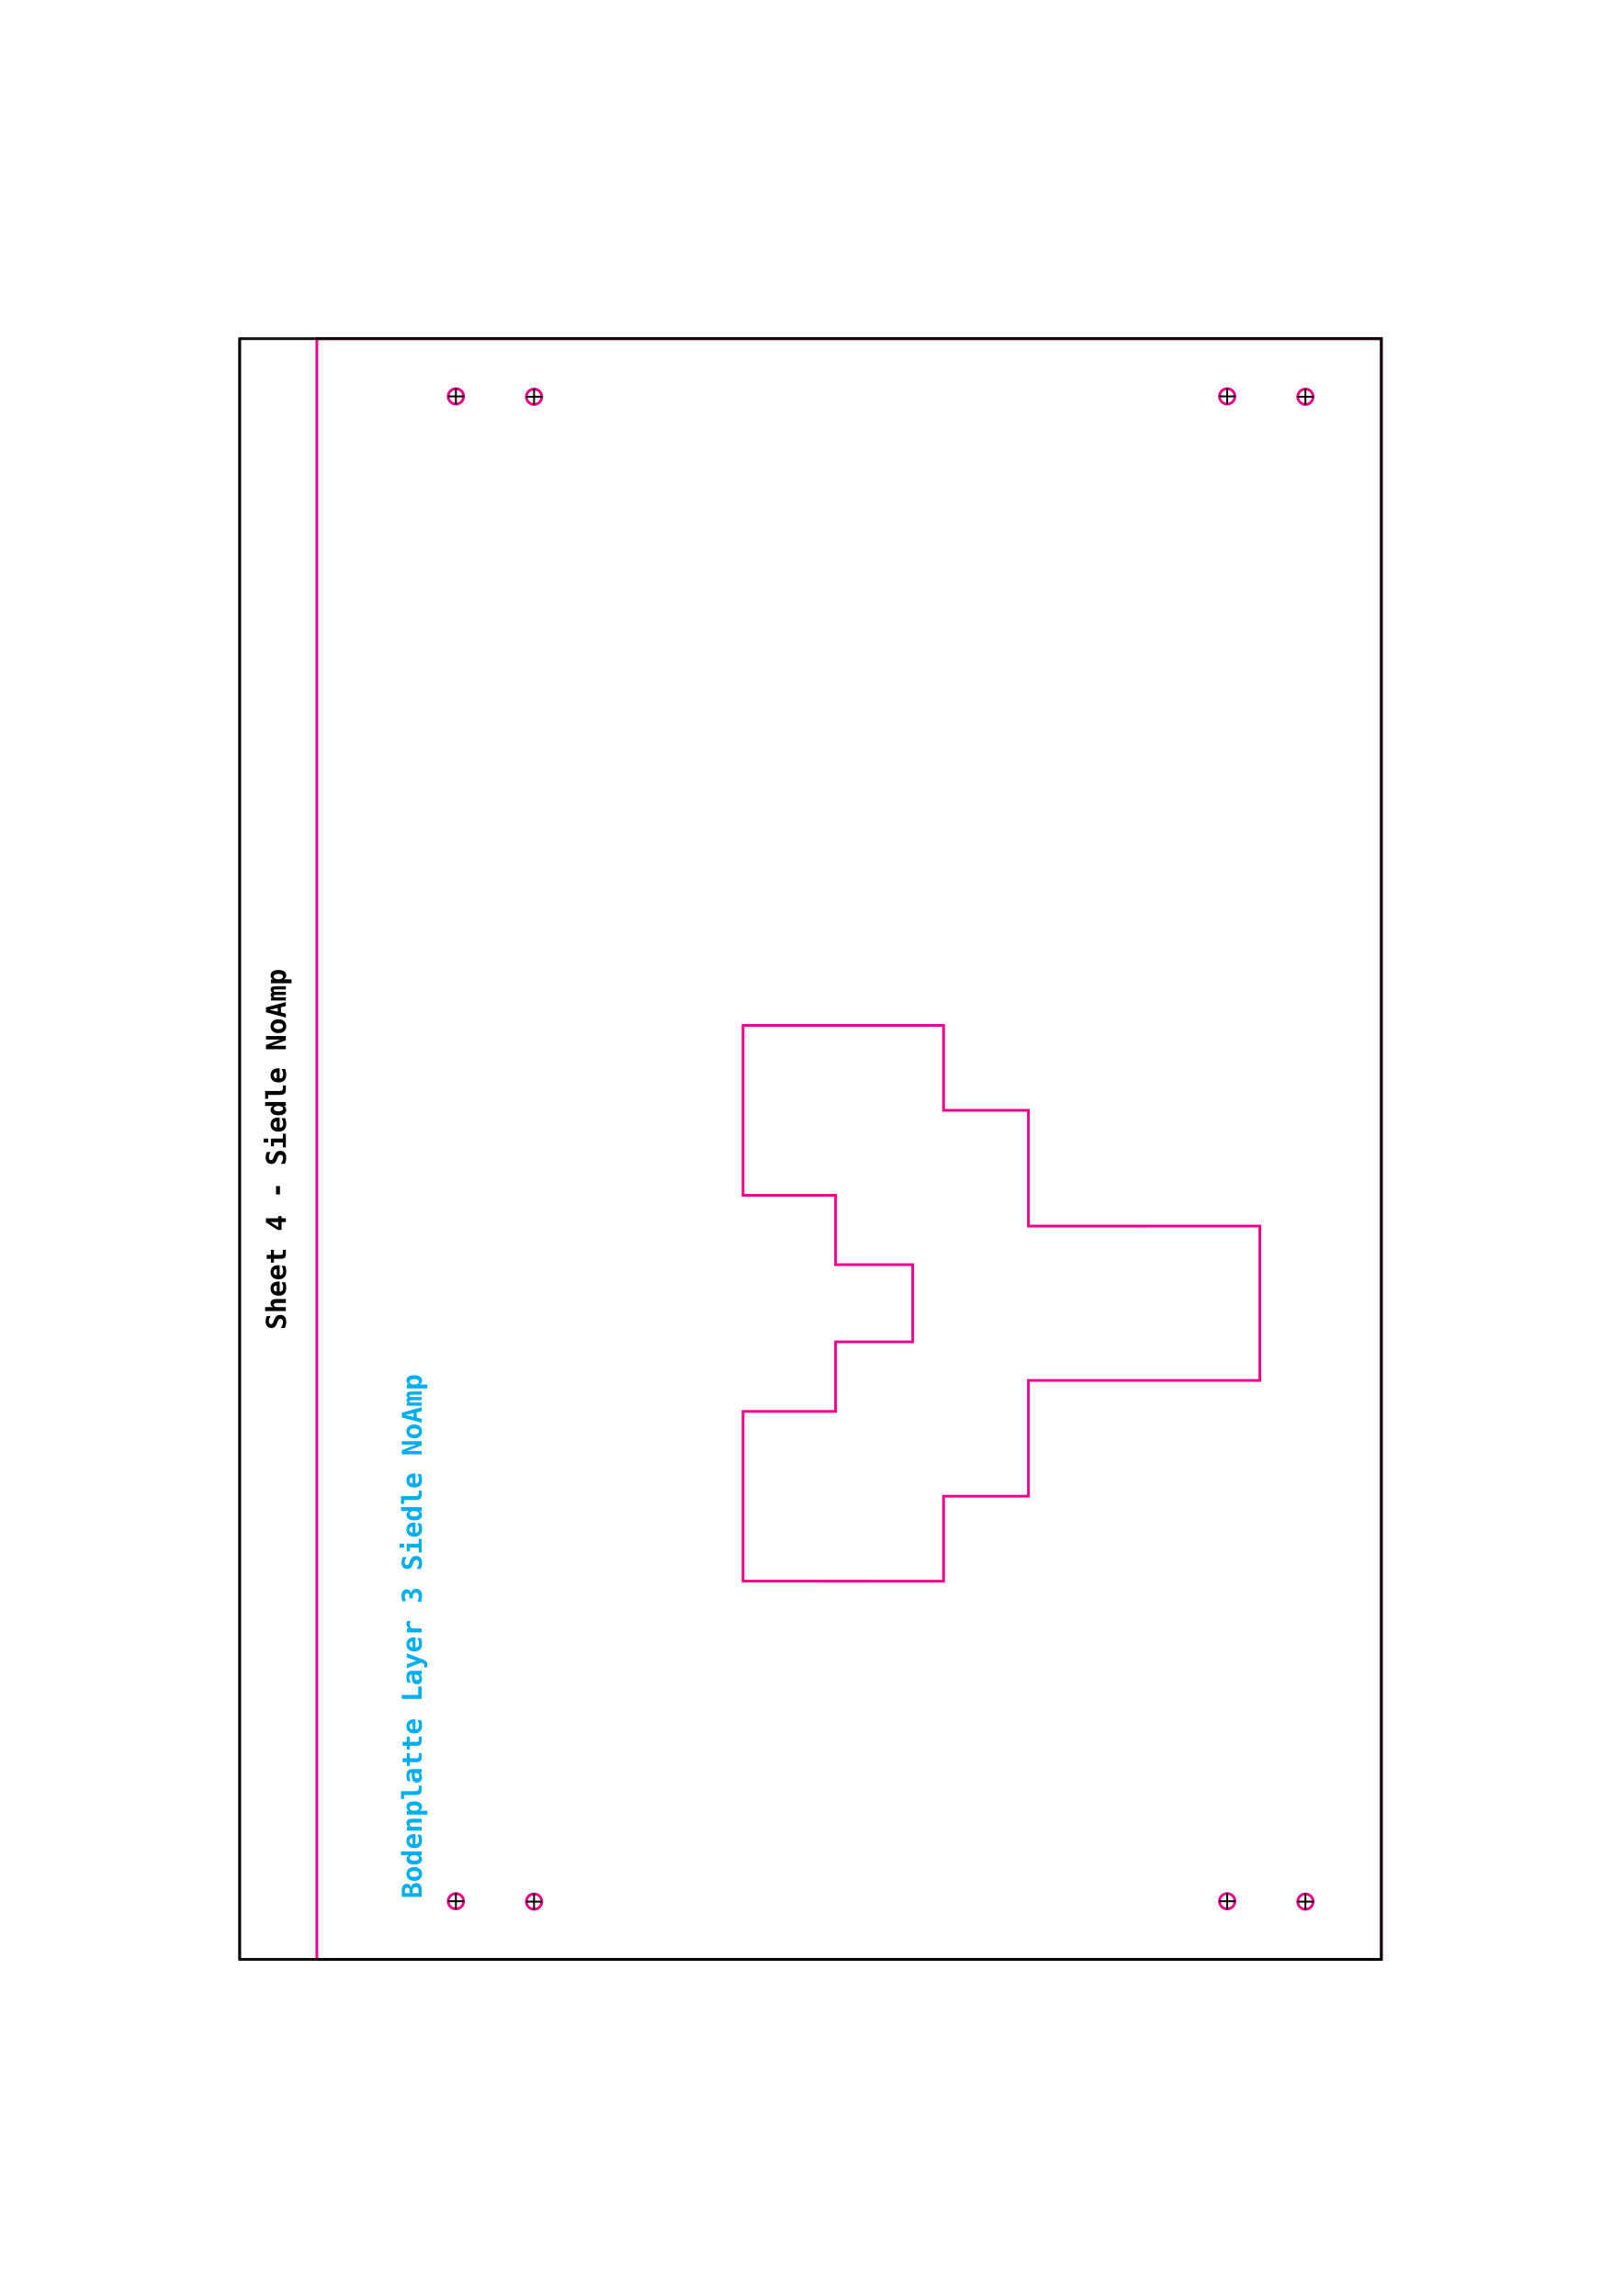
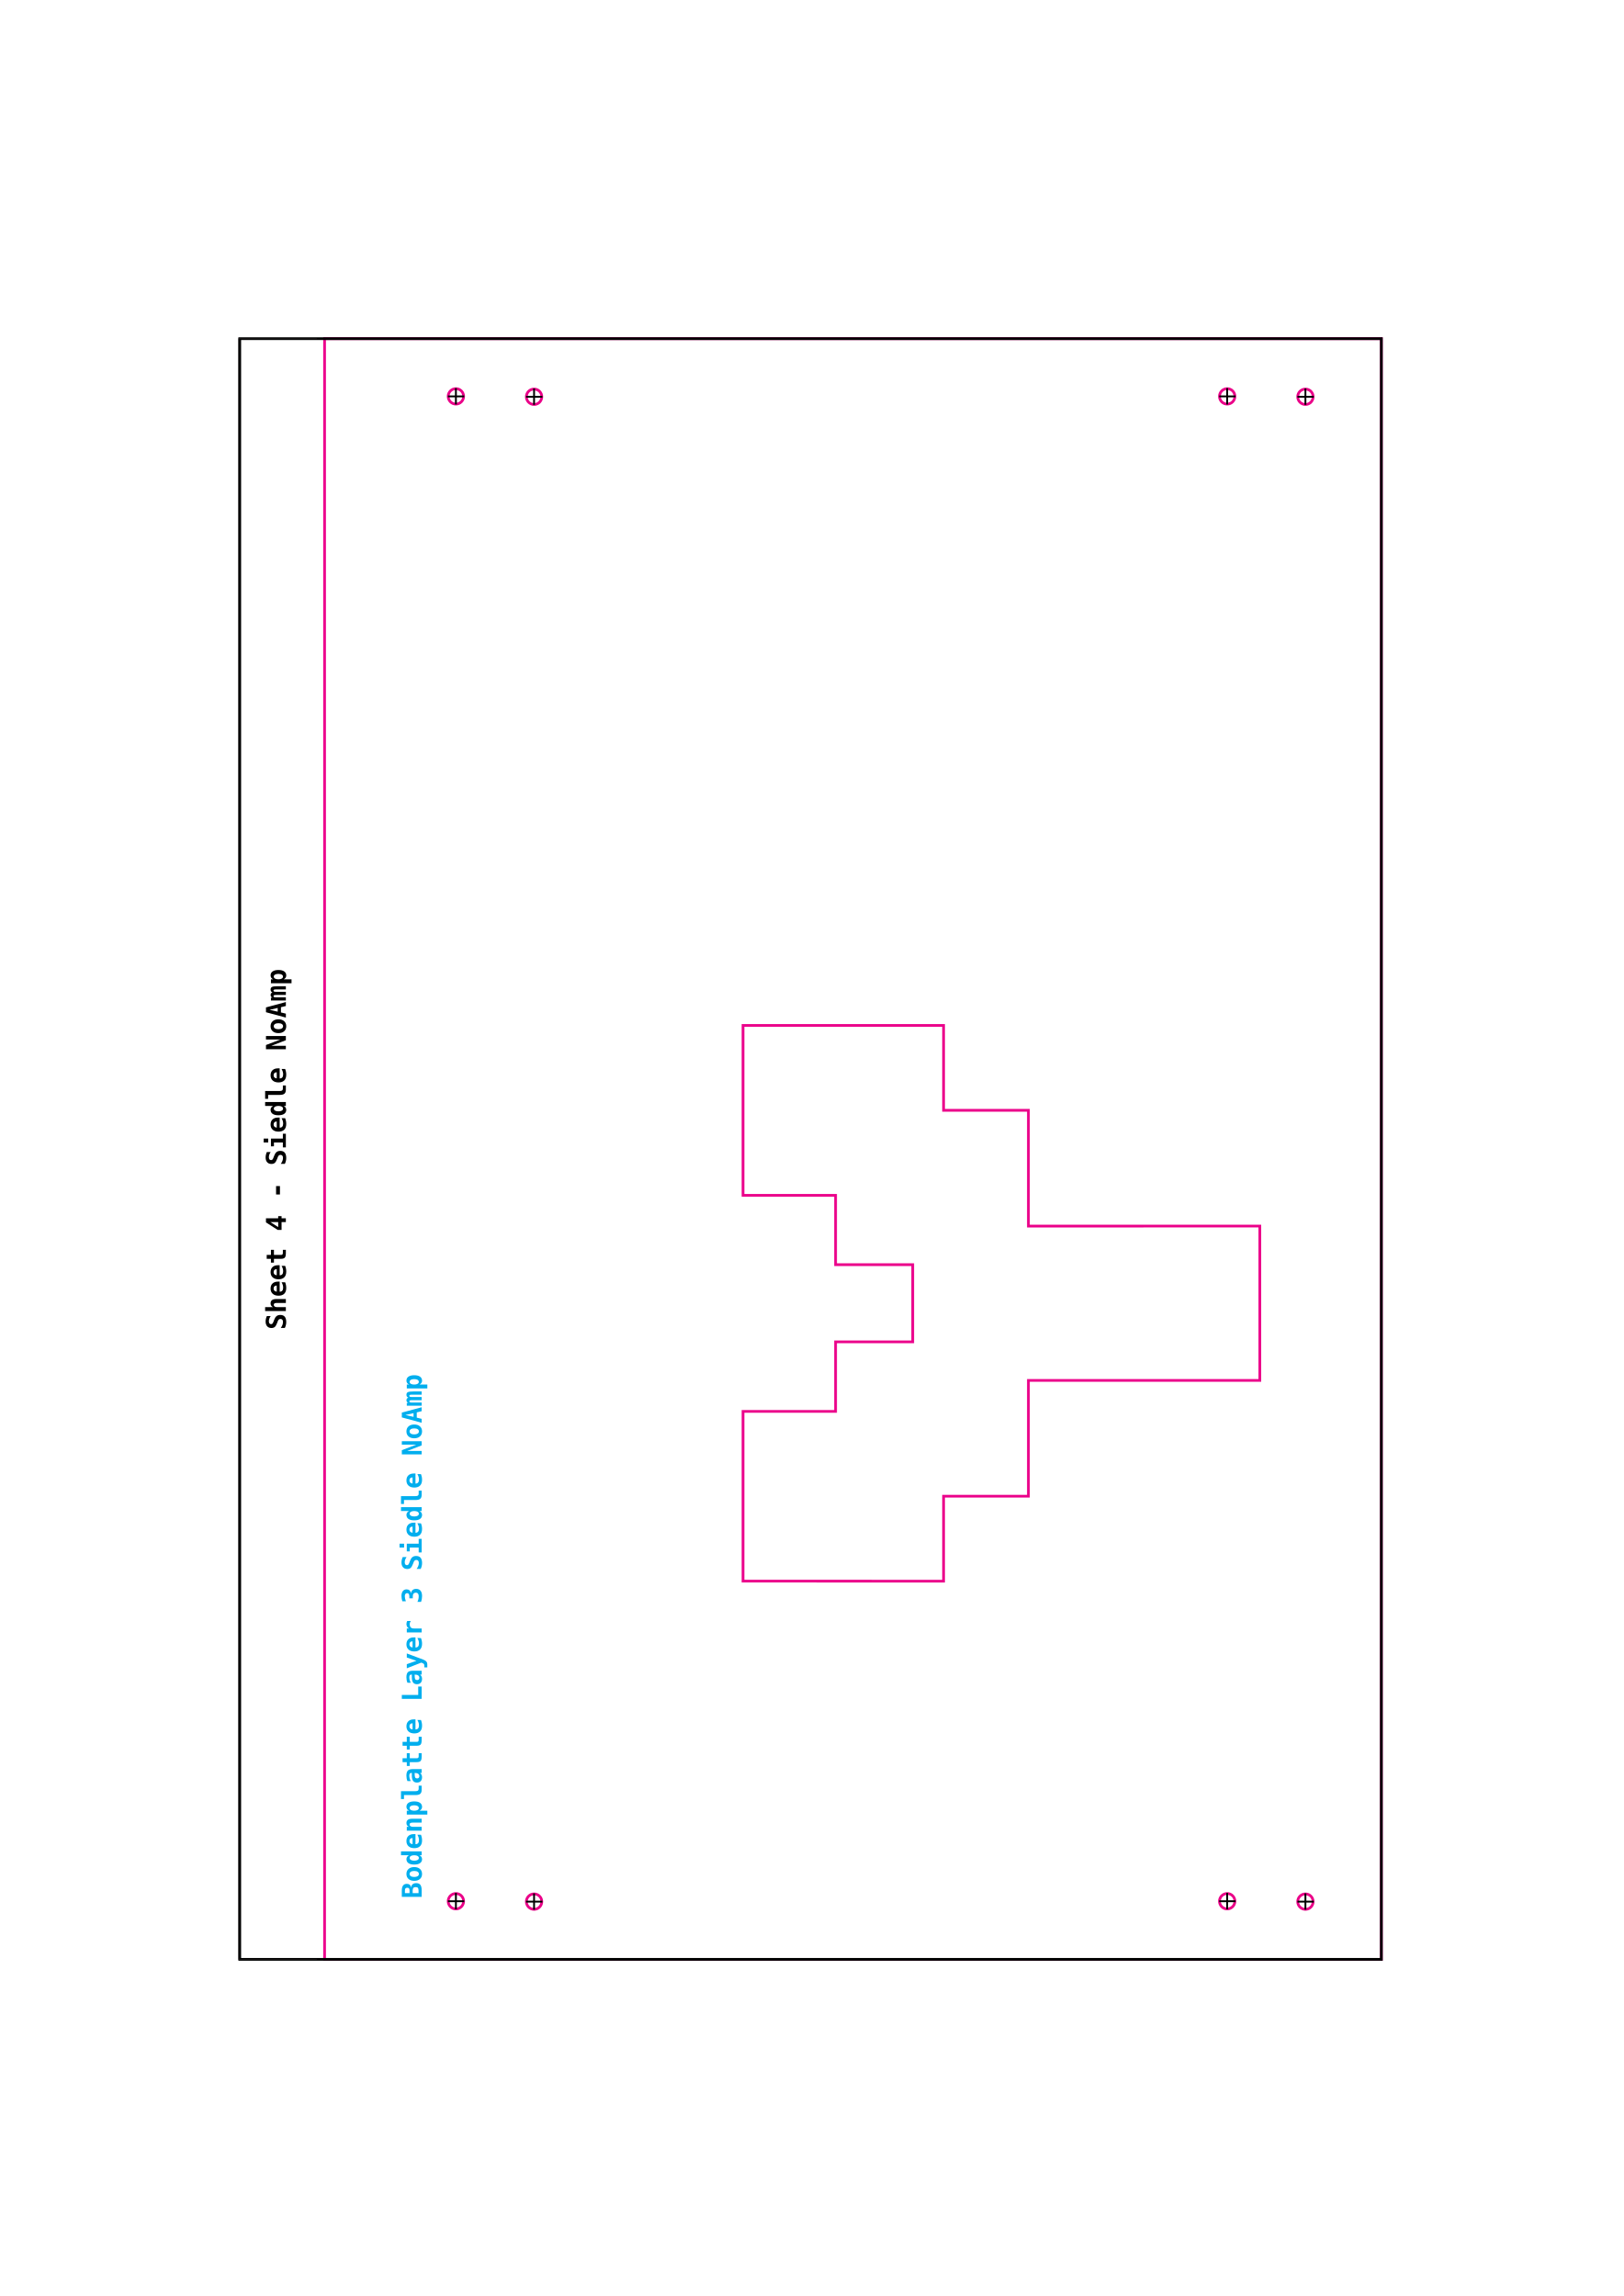
<svg xmlns="http://www.w3.org/2000/svg" id="svg1771" version="1.1" viewBox="0 0 210 297" height="297mm" width="210mm">
  <defs id="defs1765" />
  <path style="fill:none;stroke:#eb008a;stroke-width:0.352;stroke-linecap:butt;stroke-linejoin:miter;stroke-miterlimit:10;stroke-opacity:1" d="m 133.009,158.601 v -14.975 h -10.973 v -10.982 H 96.098 v 21.976 h 11.971 v 8.972 h 9.977 v 9.984 h -9.977 v 8.997 H 96.098 v 21.951 l 25.938,0.012 v -10.995 h 10.973 v -14.975 h 29.93 v -19.966 z m 0,0" id="path292" />
-   <path style="fill:none;stroke:#ec008c;stroke-width:0.352;stroke-linecap:butt;stroke-linejoin:miter;stroke-miterlimit:10;stroke-opacity:1" d="M 40.978,253.454 H 178.655 V 43.806 H 40.978 Z m 0,0" id="path294" />
+   <path style="fill:none;stroke:#ec008c;stroke-width:0.351;stroke-linecap:butt;stroke-linejoin:miter;stroke-miterlimit:10;stroke-opacity:1" d="M 41.978,253.456 H 178.655 V 43.806 H 41.978 Z m 0,0" id="path294" />
  <path style="fill:none;stroke:#000000;stroke-width:0.352;stroke-linecap:butt;stroke-linejoin:miter;stroke-miterlimit:1.5;stroke-opacity:1" d="M 31.007,253.453 H 178.655 V 43.806 H 31.007 Z m 0,0" id="path42" />
  <path style="font-style:normal;font-variant:normal;font-weight:bold;font-stretch:normal;font-size:13.333px;line-height:1.25;font-family:monospace;-inkscape-font-specification:'monospace Bold';letter-spacing:0px;word-spacing:0px;fill:#00aeee;fill-opacity:1;stroke:none;stroke-width:0.264" id="path20692" d="m 53.371,244.883 h 0.76 v -0.337 q 0,-0.242 -0.082,-0.339 -0.082,-0.098 -0.287,-0.098 -0.208,0 -0.299,0.101 -0.091,0.101 -0.091,0.335 z m -1,0 h 0.596 v -0.337 q 0,-0.193 -0.069,-0.273 -0.069,-0.083 -0.227,-0.083 -0.158,0 -0.229,0.084 -0.072,0.083 -0.072,0.272 z m -0.404,0.49 v -0.827 q 0,-0.428 0.163,-0.643 0.162,-0.217 0.485,-0.217 0.247,0 0.387,0.127 0.139,0.127 0.162,0.373 0.029,-0.294 0.198,-0.442 0.168,-0.15 0.471,-0.15 0.371,0 0.538,0.224 0.167,0.224 0.167,0.727 v 0.827 z" />
  <path style="font-style:normal;font-variant:normal;font-weight:bold;font-stretch:normal;font-size:13.333px;line-height:1.25;font-family:monospace;-inkscape-font-specification:'monospace Bold';letter-spacing:0px;word-spacing:0px;fill:#00aeee;fill-opacity:1;stroke:none;stroke-width:0.264" id="path20694" d="m 52.974,242.408 q 0,0.181 0.16,0.284 0.158,0.103 0.442,0.103 0.284,0 0.443,-0.103 0.158,-0.103 0.158,-0.284 0,-0.182 -0.158,-0.285 -0.16,-0.103 -0.443,-0.103 -0.284,0 -0.442,0.103 -0.16,0.103 -0.16,0.285 z m 0.601,0.891 q -0.466,0 -0.737,-0.241 -0.273,-0.242 -0.273,-0.65 0,-0.409 0.273,-0.65 0.272,-0.242 0.737,-0.242 0.466,0 0.739,0.242 0.272,0.241 0.272,0.65 0,0.408 -0.272,0.65 -0.273,0.241 -0.739,0.241 z" />
  <path style="font-style:normal;font-variant:normal;font-weight:bold;font-stretch:normal;font-size:13.333px;line-height:1.25;font-family:monospace;-inkscape-font-specification:'monospace Bold';letter-spacing:0px;word-spacing:0px;fill:#00aeee;fill-opacity:1;stroke:none;stroke-width:0.264" id="path20696" d="m 52.885,239.987 h -1.022 v -0.502 h 2.674 v 0.502 h -0.285 q 0.167,0.081 0.251,0.21 0.084,0.127 0.084,0.301 0,0.33 -0.265,0.512 -0.265,0.182 -0.746,0.182 -0.488,0 -0.749,-0.184 -0.261,-0.186 -0.261,-0.528 0,-0.155 0.081,-0.277 0.079,-0.124 0.239,-0.217 z m 0.694,0.702 q 0.278,0 0.436,-0.093 0.158,-0.093 0.158,-0.256 0,-0.163 -0.158,-0.258 -0.158,-0.095 -0.436,-0.095 -0.278,0 -0.436,0.095 -0.158,0.095 -0.158,0.258 0,0.163 0.158,0.256 0.158,0.093 0.436,0.093 z" />
  <path style="font-style:normal;font-variant:normal;font-weight:bold;font-stretch:normal;font-size:13.333px;line-height:1.25;font-family:monospace;-inkscape-font-specification:'monospace Bold';letter-spacing:0px;word-spacing:0px;fill:#00aeee;fill-opacity:1;stroke:none;stroke-width:0.264" id="path20698" d="m 54.442,237.332 q 0.072,0.175 0.108,0.358 0.036,0.182 0.036,0.385 0,0.483 -0.258,0.739 -0.259,0.255 -0.746,0.255 -0.471,0 -0.744,-0.246 -0.273,-0.246 -0.273,-0.671 0,-0.428 0.254,-0.664 0.253,-0.237 0.713,-0.237 h 0.204 v 1.305 q 0.227,-0.002 0.339,-0.134 0.112,-0.132 0.112,-0.396 0,-0.174 -0.05,-0.342 -0.05,-0.169 -0.158,-0.353 z m -1.083,0.426 q -0.199,0.003 -0.301,0.103 -0.103,0.098 -0.103,0.291 0,0.174 0.107,0.277 0.105,0.103 0.299,0.122 z" />
  <path style="font-style:normal;font-variant:normal;font-weight:bold;font-stretch:normal;font-size:13.333px;line-height:1.25;font-family:monospace;-inkscape-font-specification:'monospace Bold';letter-spacing:0px;word-spacing:0px;fill:#00aeee;fill-opacity:1;stroke:none;stroke-width:0.264" id="path20700" d="m 53.287,235.265 h 1.249 v 0.5 h -1.172 q -0.21,0 -0.299,0.06 -0.091,0.059 -0.091,0.193 0,0.136 0.122,0.215 0.122,0.077 0.339,0.077 h 1.102 v 0.5 h -1.925 v -0.5 h 0.289 q -0.16,-0.053 -0.247,-0.182 -0.088,-0.129 -0.088,-0.311 0,-0.273 0.182,-0.413 0.18,-0.139 0.54,-0.139 z" />
  <path style="font-style:normal;font-variant:normal;font-weight:bold;font-stretch:normal;font-size:13.333px;line-height:1.25;font-family:monospace;-inkscape-font-specification:'monospace Bold';letter-spacing:0px;word-spacing:0px;fill:#00aeee;fill-opacity:1;stroke:none;stroke-width:0.264" id="path20702" d="m 54.265,234.226 h 1.004 v 0.502 h -2.657 v -0.502 h 0.289 q -0.167,-0.079 -0.251,-0.208 -0.084,-0.129 -0.084,-0.303 0,-0.33 0.265,-0.512 0.265,-0.182 0.746,-0.182 0.488,0 0.749,0.186 0.261,0.184 0.261,0.526 0,0.155 -0.079,0.279 -0.081,0.122 -0.242,0.215 z m -0.693,-0.702 q -0.278,0 -0.436,0.093 -0.158,0.093 -0.158,0.256 0,0.163 0.158,0.258 0.158,0.095 0.436,0.095 0.278,0 0.436,-0.095 0.158,-0.095 0.158,-0.258 0,-0.163 -0.158,-0.256 -0.158,-0.093 -0.436,-0.093 z" />
  <path style="font-style:normal;font-variant:normal;font-weight:bold;font-stretch:normal;font-size:13.333px;line-height:1.25;font-family:monospace;-inkscape-font-specification:'monospace Bold';letter-spacing:0px;word-spacing:0px;fill:#00aeee;fill-opacity:1;stroke:none;stroke-width:0.264" id="path20704" d="m 53.734,232.201 h -1.485 v 0.511 h -0.387 v -1.015 h 1.871 q 0.227,0 0.321,-0.07 0.095,-0.07 0.095,-0.239 v -0.402 h 0.387 v 0.543 q 0,0.359 -0.186,0.516 -0.186,0.156 -0.617,0.156 z" />
  <path style="font-style:normal;font-variant:normal;font-weight:bold;font-stretch:normal;font-size:13.333px;line-height:1.25;font-family:monospace;-inkscape-font-specification:'monospace Bold';letter-spacing:0px;word-spacing:0px;fill:#00aeee;fill-opacity:1;stroke:none;stroke-width:0.264" id="path20706" d="m 53.632,229.542 q 0,0.282 0.072,0.394 0.072,0.112 0.247,0.112 0.131,0 0.208,-0.077 0.077,-0.077 0.077,-0.21 0,-0.199 -0.15,-0.31 -0.151,-0.11 -0.421,-0.11 h -0.034 z m -0.194,-0.702 h 1.098 v 0.5 H 54.321 q 0.127,0.091 0.196,0.234 0.069,0.143 0.069,0.315 0,0.328 -0.174,0.512 -0.174,0.182 -0.485,0.182 -0.337,0 -0.497,-0.218 -0.162,-0.218 -0.162,-0.676 v -0.349 h -0.084 q -0.122,0 -0.184,0.089 -0.064,0.088 -0.064,0.26 0,0.181 0.046,0.351 0.045,0.169 0.144,0.353 h -0.43 q -0.069,-0.167 -0.101,-0.339 -0.033,-0.172 -0.033,-0.365 0,-0.469 0.191,-0.659 0.191,-0.191 0.682,-0.191 z" />
  <path style="font-style:normal;font-variant:normal;font-weight:bold;font-stretch:normal;font-size:13.333px;line-height:1.25;font-family:monospace;-inkscape-font-specification:'monospace Bold';letter-spacing:0px;word-spacing:0px;fill:#00aeee;fill-opacity:1;stroke:none;stroke-width:0.264" id="path20708" d="m 52.065,227.439 h 0.546 v -0.659 h 0.387 v 0.659 h 0.911 q 0.129,0 0.186,-0.062 0.055,-0.064 0.055,-0.21 v -0.387 h 0.387 v 0.423 q 0,0.433 -0.137,0.586 -0.139,0.153 -0.514,0.153 h -0.887 v 0.492 h -0.387 v -0.492 h -0.546 z" />
  <path style="font-style:normal;font-variant:normal;font-weight:bold;font-stretch:normal;font-size:13.333px;line-height:1.25;font-family:monospace;-inkscape-font-specification:'monospace Bold';letter-spacing:0px;word-spacing:0px;fill:#00aeee;fill-opacity:1;stroke:none;stroke-width:0.264" id="path20710" d="m 52.065,225.319 h 0.546 v -0.659 h 0.387 v 0.659 h 0.911 q 0.129,0 0.186,-0.062 0.055,-0.064 0.055,-0.21 v -0.387 h 0.387 v 0.423 q 0,0.433 -0.137,0.586 -0.139,0.153 -0.514,0.153 h -0.887 v 0.492 h -0.387 v -0.492 h -0.546 z" />
  <path style="font-style:normal;font-variant:normal;font-weight:bold;font-stretch:normal;font-size:13.333px;line-height:1.25;font-family:monospace;-inkscape-font-specification:'monospace Bold';letter-spacing:0px;word-spacing:0px;fill:#00aeee;fill-opacity:1;stroke:none;stroke-width:0.264" id="path20712" d="m 54.442,222.49 q 0.072,0.175 0.108,0.358 0.036,0.182 0.036,0.385 0,0.483 -0.258,0.739 -0.259,0.255 -0.746,0.255 -0.471,0 -0.744,-0.246 -0.273,-0.246 -0.273,-0.671 0,-0.428 0.254,-0.664 0.253,-0.237 0.713,-0.237 h 0.204 v 1.305 q 0.227,-0.002 0.339,-0.134 0.112,-0.132 0.112,-0.396 0,-0.174 -0.05,-0.342 -0.05,-0.169 -0.158,-0.353 z m -1.083,0.426 q -0.199,0.003 -0.301,0.103 -0.103,0.098 -0.103,0.291 0,0.174 0.107,0.277 0.105,0.103 0.299,0.122 z" />
  <path style="font-style:normal;font-variant:normal;font-weight:bold;font-stretch:normal;font-size:13.333px;line-height:1.25;font-family:monospace;-inkscape-font-specification:'monospace Bold';letter-spacing:0px;word-spacing:0px;fill:#00aeee;fill-opacity:1;stroke:none;stroke-width:0.264" id="path20714" d="m 54.536,219.757 h -2.566 v -0.507 h 2.119 v -1.085 h 0.447 z" />
  <path style="font-style:normal;font-variant:normal;font-weight:bold;font-stretch:normal;font-size:13.333px;line-height:1.25;font-family:monospace;-inkscape-font-specification:'monospace Bold';letter-spacing:0px;word-spacing:0px;fill:#00aeee;fill-opacity:1;stroke:none;stroke-width:0.264" id="path20716" d="m 53.632,216.82 q 0,0.282 0.072,0.394 0.072,0.112 0.247,0.112 0.131,0 0.208,-0.077 0.077,-0.077 0.077,-0.21 0,-0.199 -0.15,-0.31 -0.151,-0.11 -0.421,-0.11 h -0.034 z m -0.194,-0.702 h 1.098 v 0.5 H 54.321 q 0.127,0.091 0.196,0.234 0.069,0.143 0.069,0.315 0,0.328 -0.174,0.512 -0.174,0.182 -0.485,0.182 -0.337,0 -0.497,-0.218 -0.162,-0.218 -0.162,-0.676 v -0.349 h -0.084 q -0.122,0 -0.184,0.089 -0.064,0.088 -0.064,0.26 0,0.181 0.046,0.351 0.045,0.169 0.144,0.353 h -0.43 q -0.069,-0.167 -0.101,-0.339 -0.033,-0.172 -0.033,-0.365 0,-0.469 0.191,-0.659 0.191,-0.191 0.682,-0.191 z" />
  <path style="font-style:normal;font-variant:normal;font-weight:bold;font-stretch:normal;font-size:13.333px;line-height:1.25;font-family:monospace;-inkscape-font-specification:'monospace Bold';letter-spacing:0px;word-spacing:0px;fill:#00aeee;fill-opacity:1;stroke:none;stroke-width:0.264" id="path20718" d="m 54.744,214.681 q 0.272,0.101 0.395,0.244 0.125,0.141 0.125,0.344 v 0.416 h -0.383 v -0.205 q 0,-0.155 -0.053,-0.227 -0.052,-0.072 -0.242,-0.146 l -0.103,-0.038 -1.871,0.733 v -0.53 l 1.249,-0.44 -1.249,-0.421 v -0.53 z" />
  <path style="font-style:normal;font-variant:normal;font-weight:bold;font-stretch:normal;font-size:13.333px;line-height:1.25;font-family:monospace;-inkscape-font-specification:'monospace Bold';letter-spacing:0px;word-spacing:0px;fill:#00aeee;fill-opacity:1;stroke:none;stroke-width:0.264" id="path20720" d="m 54.442,211.888 q 0.072,0.175 0.108,0.358 0.036,0.182 0.036,0.385 0,0.483 -0.258,0.739 -0.259,0.255 -0.746,0.255 -0.471,0 -0.744,-0.246 -0.273,-0.246 -0.273,-0.671 0,-0.428 0.254,-0.664 0.253,-0.237 0.713,-0.237 h 0.204 v 1.305 q 0.227,-0.002 0.339,-0.134 0.112,-0.132 0.112,-0.396 0,-0.174 -0.05,-0.342 -0.05,-0.169 -0.158,-0.353 z m -1.083,0.426 q -0.199,0.003 -0.301,0.103 -0.103,0.098 -0.103,0.291 0,0.174 0.107,0.277 0.105,0.103 0.299,0.122 z" />
  <path style="font-style:normal;font-variant:normal;font-weight:bold;font-stretch:normal;font-size:13.333px;line-height:1.25;font-family:monospace;-inkscape-font-specification:'monospace Bold';letter-spacing:0px;word-spacing:0px;fill:#00aeee;fill-opacity:1;stroke:none;stroke-width:0.264" id="path20722" d="m 53.142,209.683 q -0.076,0.083 -0.113,0.194 -0.038,0.11 -0.038,0.242 0,0.16 0.057,0.28 0.055,0.119 0.162,0.184 0.065,0.041 0.158,0.059 0.093,0.015 0.282,0.015 h 0.887 v 0.504 h -1.925 v -0.504 h 0.299 q -0.165,-0.074 -0.254,-0.227 -0.091,-0.153 -0.091,-0.358 0,-0.103 0.026,-0.201 0.024,-0.1 0.072,-0.189 z" />
  <path style="font-style:normal;font-variant:normal;font-weight:bold;font-stretch:normal;font-size:13.333px;line-height:1.25;font-family:monospace;-inkscape-font-specification:'monospace Bold';letter-spacing:0px;word-spacing:0px;fill:#00aeee;fill-opacity:1;stroke:none;stroke-width:0.264" id="path20724" d="m 53.388,206.478 v 0.272 h -0.447 v -0.272 q 0,-0.189 -0.074,-0.292 -0.076,-0.105 -0.211,-0.105 -0.143,0 -0.222,0.105 -0.081,0.103 -0.081,0.292 0,0.144 0.036,0.31 0.036,0.165 0.105,0.342 H 52.034 q -0.053,-0.177 -0.081,-0.349 -0.029,-0.172 -0.029,-0.33 0,-0.406 0.177,-0.633 0.177,-0.227 0.488,-0.227 0.229,0 0.375,0.131 0.144,0.131 0.189,0.373 0.048,-0.275 0.22,-0.42 0.17,-0.144 0.449,-0.144 0.373,0 0.569,0.239 0.196,0.239 0.196,0.695 0,0.194 -0.033,0.383 -0.033,0.187 -0.095,0.359 h -0.471 q 0.081,-0.162 0.124,-0.349 0.041,-0.187 0.041,-0.394 0,-0.206 -0.095,-0.327 -0.096,-0.12 -0.258,-0.12 -0.198,0 -0.304,0.12 -0.108,0.12 -0.108,0.34 z" />
  <path style="font-style:normal;font-variant:normal;font-weight:bold;font-stretch:normal;font-size:13.333px;line-height:1.25;font-family:monospace;-inkscape-font-specification:'monospace Bold';letter-spacing:0px;word-spacing:0px;fill:#00aeee;fill-opacity:1;stroke:none;stroke-width:0.264" id="path20726" d="m 53.411,202.304 q -0.146,0.383 -0.306,0.519 -0.162,0.136 -0.433,0.136 -0.349,0 -0.548,-0.224 -0.199,-0.224 -0.199,-0.614 0,-0.177 0.041,-0.354 0.04,-0.177 0.119,-0.351 h 0.495 q -0.115,0.163 -0.175,0.332 -0.06,0.169 -0.06,0.334 0,0.184 0.074,0.282 0.074,0.098 0.211,0.098 0.107,0 0.177,-0.07 0.069,-0.072 0.153,-0.299 l 0.082,-0.218 q 0.113,-0.31 0.301,-0.456 0.187,-0.146 0.473,-0.146 0.388,0 0.581,0.23 0.191,0.229 0.191,0.693 0,0.191 -0.046,0.383 -0.045,0.191 -0.134,0.37 h -0.524 q 0.144,-0.203 0.215,-0.392 0.07,-0.191 0.07,-0.377 0,-0.187 -0.084,-0.291 -0.086,-0.103 -0.239,-0.103 -0.115,0 -0.201,0.069 -0.088,0.069 -0.137,0.199 z" />
  <path style="font-style:normal;font-variant:normal;font-weight:bold;font-stretch:normal;font-size:13.333px;line-height:1.25;font-family:monospace;-inkscape-font-specification:'monospace Bold';letter-spacing:0px;word-spacing:0px;fill:#00aeee;fill-opacity:1;stroke:none;stroke-width:0.264" id="path20728" d="m 52.611,200.681 v -0.997 h 1.538 v -0.626 h 0.387 v 1.757 h -0.387 v -0.628 h -1.151 v 0.494 z m -0.937,-0.494 v -0.504 h 0.588 v 0.504 z" />
  <path style="font-style:normal;font-variant:normal;font-weight:bold;font-stretch:normal;font-size:13.333px;line-height:1.25;font-family:monospace;-inkscape-font-specification:'monospace Bold';letter-spacing:0px;word-spacing:0px;fill:#00aeee;fill-opacity:1;stroke:none;stroke-width:0.264" id="path20730" d="m 54.442,197.046 q 0.072,0.175 0.108,0.358 0.036,0.182 0.036,0.385 0,0.483 -0.258,0.739 -0.259,0.255 -0.746,0.255 -0.471,0 -0.744,-0.246 -0.273,-0.246 -0.273,-0.671 0,-0.428 0.254,-0.664 0.253,-0.237 0.713,-0.237 h 0.204 v 1.305 q 0.227,-0.002 0.339,-0.134 0.112,-0.132 0.112,-0.396 0,-0.174 -0.05,-0.342 -0.05,-0.169 -0.158,-0.353 z m -1.083,0.426 q -0.199,0.003 -0.301,0.103 -0.103,0.098 -0.103,0.291 0,0.174 0.107,0.277 0.105,0.103 0.299,0.122 z" />
  <path style="font-style:normal;font-variant:normal;font-weight:bold;font-stretch:normal;font-size:13.333px;line-height:1.25;font-family:monospace;-inkscape-font-specification:'monospace Bold';letter-spacing:0px;word-spacing:0px;fill:#00aeee;fill-opacity:1;stroke:none;stroke-width:0.264" id="path20732" d="m 52.885,195.46 h -1.022 v -0.502 h 2.674 v 0.502 h -0.285 q 0.167,0.081 0.251,0.21 0.084,0.127 0.084,0.301 0,0.33 -0.265,0.512 -0.265,0.182 -0.746,0.182 -0.488,0 -0.749,-0.184 -0.261,-0.186 -0.261,-0.528 0,-0.155 0.081,-0.277 0.079,-0.124 0.239,-0.217 z m 0.694,0.702 q 0.278,0 0.436,-0.093 0.158,-0.093 0.158,-0.256 0,-0.163 -0.158,-0.258 -0.158,-0.095 -0.436,-0.095 -0.278,0 -0.436,0.095 -0.158,0.095 -0.158,0.258 0,0.163 0.158,0.256 0.158,0.093 0.436,0.093 z" />
  <path style="font-style:normal;font-variant:normal;font-weight:bold;font-stretch:normal;font-size:13.333px;line-height:1.25;font-family:monospace;-inkscape-font-specification:'monospace Bold';letter-spacing:0px;word-spacing:0px;fill:#00aeee;fill-opacity:1;stroke:none;stroke-width:0.264" id="path20734" d="m 53.734,194.035 h -1.485 v 0.511 h -0.387 v -1.015 h 1.871 q 0.227,0 0.321,-0.07 0.095,-0.07 0.095,-0.239 v -0.402 h 0.387 v 0.543 q 0,0.359 -0.186,0.516 -0.186,0.156 -0.617,0.156 z" />
  <path style="font-style:normal;font-variant:normal;font-weight:bold;font-stretch:normal;font-size:13.333px;line-height:1.25;font-family:monospace;-inkscape-font-specification:'monospace Bold';letter-spacing:0px;word-spacing:0px;fill:#00aeee;fill-opacity:1;stroke:none;stroke-width:0.264" id="path20736" d="m 54.442,190.685 q 0.072,0.175 0.108,0.358 0.036,0.182 0.036,0.385 0,0.483 -0.258,0.739 -0.259,0.255 -0.746,0.255 -0.471,0 -0.744,-0.246 -0.273,-0.246 -0.273,-0.671 0,-0.428 0.254,-0.664 0.253,-0.237 0.713,-0.237 h 0.204 v 1.305 q 0.227,-0.002 0.339,-0.134 0.112,-0.132 0.112,-0.396 0,-0.174 -0.05,-0.342 -0.05,-0.169 -0.158,-0.353 z m -1.083,0.426 q -0.199,0.003 -0.301,0.103 -0.103,0.098 -0.103,0.291 0,0.174 0.107,0.277 0.105,0.103 0.299,0.122 z" />
  <path style="font-style:normal;font-variant:normal;font-weight:bold;font-stretch:normal;font-size:13.333px;line-height:1.25;font-family:monospace;-inkscape-font-specification:'monospace Bold';letter-spacing:0px;word-spacing:0px;fill:#00aeee;fill-opacity:1;stroke:none;stroke-width:0.264" id="path20738" d="m 51.97,188.134 v -0.545 l 1.865,-0.715 h -1.865 v -0.447 h 2.566 v 0.542 l -1.865,0.719 h 1.865 v 0.447 z" />
  <path style="font-style:normal;font-variant:normal;font-weight:bold;font-stretch:normal;font-size:13.333px;line-height:1.25;font-family:monospace;-inkscape-font-specification:'monospace Bold';letter-spacing:0px;word-spacing:0px;fill:#00aeee;fill-opacity:1;stroke:none;stroke-width:0.264" id="path20740" d="m 52.974,185.159 q 0,0.181 0.16,0.284 0.158,0.103 0.442,0.103 0.284,0 0.443,-0.103 0.158,-0.103 0.158,-0.284 0,-0.182 -0.158,-0.285 -0.16,-0.103 -0.443,-0.103 -0.284,0 -0.442,0.103 -0.16,0.103 -0.16,0.285 z m 0.601,0.891 q -0.466,0 -0.737,-0.241 -0.273,-0.242 -0.273,-0.65 0,-0.409 0.273,-0.65 0.272,-0.242 0.737,-0.242 0.466,0 0.739,0.242 0.272,0.241 0.272,0.65 0,0.408 -0.272,0.65 -0.273,0.241 -0.739,0.241 z" />
  <path style="font-style:normal;font-variant:normal;font-weight:bold;font-stretch:normal;font-size:13.333px;line-height:1.25;font-family:monospace;-inkscape-font-specification:'monospace Bold';letter-spacing:0px;word-spacing:0px;fill:#00aeee;fill-opacity:1;stroke:none;stroke-width:0.264" id="path20742" d="m 52.434,183.039 1.05,0.239 v -0.48 z m -0.464,0.31 v -0.621 l 2.566,-0.693 v 0.507 l -0.634,0.158 v 0.679 l 0.634,0.155 v 0.507 z" />
  <path style="font-style:normal;font-variant:normal;font-weight:bold;font-stretch:normal;font-size:13.333px;line-height:1.25;font-family:monospace;-inkscape-font-specification:'monospace Bold';letter-spacing:0px;word-spacing:0px;fill:#00aeee;fill-opacity:1;stroke:none;stroke-width:0.264" id="path20744" d="m 52.804,180.792 q -0.122,-0.057 -0.18,-0.144 -0.058,-0.088 -0.058,-0.215 0,-0.249 0.172,-0.344 0.172,-0.096 0.715,-0.096 h 1.084 v 0.413 h -1.236 q -0.215,0 -0.287,0.033 -0.072,0.033 -0.072,0.119 0,0.086 0.074,0.12 0.074,0.034 0.285,0.034 h 1.236 v 0.408 h -1.236 q -0.211,0 -0.285,0.034 -0.074,0.034 -0.074,0.12 0,0.086 0.072,0.119 0.072,0.033 0.287,0.033 h 1.236 v 0.413 h -1.925 v -0.366 h 0.199 q -0.113,-0.043 -0.179,-0.138 -0.067,-0.095 -0.067,-0.212 0,-0.117 0.07,-0.213 0.069,-0.096 0.168,-0.117 z" />
  <path style="font-style:normal;font-variant:normal;font-weight:bold;font-stretch:normal;font-size:13.333px;line-height:1.25;font-family:monospace;-inkscape-font-specification:'monospace Bold';letter-spacing:0px;word-spacing:0px;fill:#00aeee;fill-opacity:1;stroke:none;stroke-width:0.264" id="path20746" d="m 54.265,179.098 h 1.004 v 0.502 h -2.657 v -0.502 h 0.289 q -0.167,-0.079 -0.251,-0.208 -0.084,-0.129 -0.084,-0.303 0,-0.33 0.265,-0.512 0.265,-0.182 0.746,-0.182 0.488,0 0.749,0.186 0.261,0.184 0.261,0.526 0,0.155 -0.079,0.279 -0.081,0.122 -0.242,0.215 z m -0.693,-0.702 q -0.278,0 -0.436,0.093 -0.158,0.093 -0.158,0.256 0,0.163 0.158,0.258 0.158,0.095 0.436,0.095 0.278,0 0.436,-0.095 0.158,-0.095 0.158,-0.258 0,-0.163 -0.158,-0.256 -0.158,-0.093 -0.436,-0.093 z" />
  <path d="m 69.073,52.323 c 0.551,0 0.998,-0.447 0.998,-0.998 0,-0.552 -0.447,-0.998 -0.998,-0.998 -0.551,0 -0.997,0.447 -0.997,0.998 0,0.551 0.447,0.998 0.997,0.998" style="clip-rule:evenodd;fill:none;fill-rule:nonzero;stroke:#ea0088;stroke-width:0.352;stroke-miterlimit:10;stroke-opacity:1" id="path561-9-1" />
  <path d="m 68.039,51.325 h 2.112" style="clip-rule:evenodd;fill:none;fill-rule:nonzero;stroke:#000000;stroke-width:0.238px;stroke-miterlimit:10;stroke-opacity:1" id="path565-7-5" />
  <path d="M 69.073,52.367 V 50.254" style="clip-rule:evenodd;fill:none;fill-rule:nonzero;stroke:#000000;stroke-width:0.238px;stroke-miterlimit:10;stroke-opacity:1" id="path569-2-4" />
  <path d="m 168.835,52.323 c 0.551,0 0.998,-0.447 0.998,-0.998 0,-0.552 -0.447,-0.998 -0.998,-0.998 -0.551,0 -0.997,0.447 -0.997,0.998 0,0.551 0.447,0.998 0.997,0.998" style="clip-rule:evenodd;fill:none;fill-rule:nonzero;stroke:#ea0088;stroke-width:0.352;stroke-miterlimit:10;stroke-opacity:1" id="path561-9-1-2" />
  <path d="m 167.802,51.325 h 2.112" style="clip-rule:evenodd;fill:none;fill-rule:nonzero;stroke:#000000;stroke-width:0.238px;stroke-miterlimit:10;stroke-opacity:1" id="path565-7-5-3" />
  <path d="M 168.836,52.367 V 50.254" style="clip-rule:evenodd;fill:none;fill-rule:nonzero;stroke:#000000;stroke-width:0.238px;stroke-miterlimit:10;stroke-opacity:1" id="path569-2-4-0" />
  <path d="m 58.963,52.272 c 0.551,0 0.998,-0.447 0.998,-0.998 0,-0.551 -0.447,-0.998 -0.998,-0.998 -0.551,0 -0.997,0.447 -0.997,0.998 0,0.551 0.447,0.998 0.997,0.998" style="clip-rule:evenodd;fill:none;fill-rule:nonzero;stroke:#ea0088;stroke-width:0.352;stroke-miterlimit:10;stroke-opacity:1" id="path561-9-1-81" />
  <path d="m 57.93,51.274 h 2.111" style="clip-rule:evenodd;fill:none;fill-rule:nonzero;stroke:#000000;stroke-width:0.238px;stroke-miterlimit:10;stroke-opacity:1" id="path565-7-5-39" />
  <path d="M 58.964,52.316 V 50.203" style="clip-rule:evenodd;fill:none;fill-rule:nonzero;stroke:#000000;stroke-width:0.238px;stroke-miterlimit:10;stroke-opacity:1" id="path569-2-4-8" />
  <path d="m 158.717,52.272 c 0.551,0 0.998,-0.447 0.998,-0.998 0,-0.551 -0.447,-0.998 -0.998,-0.998 -0.551,0 -0.997,0.447 -0.997,0.998 0,0.551 0.447,0.998 0.997,0.998" style="clip-rule:evenodd;fill:none;fill-rule:nonzero;stroke:#ea0088;stroke-width:0.352;stroke-miterlimit:10;stroke-opacity:1" id="path561-9-1-3" />
  <path d="M 157.684,51.274 H 159.795" style="clip-rule:evenodd;fill:none;fill-rule:nonzero;stroke:#000000;stroke-width:0.238px;stroke-miterlimit:10;stroke-opacity:1" id="path565-7-5-6-8" />
  <path d="M 158.717,52.316 V 50.203" style="clip-rule:evenodd;fill:none;fill-rule:nonzero;stroke:#000000;stroke-width:0.238px;stroke-miterlimit:10;stroke-opacity:1" id="path569-2-4-2" />
  <path d="m 69.073,246.984 c 0.551,0 0.998,-0.447 0.998,-0.998 0,-0.552 -0.447,-0.998 -0.998,-0.998 -0.551,0 -0.997,0.447 -0.997,0.998 0,0.551 0.447,0.998 0.997,0.998" style="clip-rule:evenodd;fill:none;fill-rule:nonzero;stroke:#ea0088;stroke-width:0.352;stroke-miterlimit:10;stroke-opacity:1" id="path561-9-1-27" />
  <path d="m 68.039,245.986 h 2.112" style="clip-rule:evenodd;fill:none;fill-rule:nonzero;stroke:#000000;stroke-width:0.238px;stroke-miterlimit:10;stroke-opacity:1" id="path565-7-5-0" />
  <path d="m 69.073,247.028 v -2.113" style="clip-rule:evenodd;fill:none;fill-rule:nonzero;stroke:#000000;stroke-width:0.238px;stroke-miterlimit:10;stroke-opacity:1" id="path569-2-4-9" />
  <path d="m 168.835,246.984 c 0.551,0 0.998,-0.447 0.998,-0.998 0,-0.552 -0.447,-0.998 -0.998,-0.998 -0.551,0 -0.997,0.447 -0.997,0.998 0,0.551 0.447,0.998 0.997,0.998" style="clip-rule:evenodd;fill:none;fill-rule:nonzero;stroke:#ea0088;stroke-width:0.352;stroke-miterlimit:10;stroke-opacity:1" id="path561-9-1-2-3" />
  <path d="m 167.802,245.986 h 2.112" style="clip-rule:evenodd;fill:none;fill-rule:nonzero;stroke:#000000;stroke-width:0.238px;stroke-miterlimit:10;stroke-opacity:1" id="path565-7-5-3-6" />
  <path d="m 168.836,247.028 v -2.113" style="clip-rule:evenodd;fill:none;fill-rule:nonzero;stroke:#000000;stroke-width:0.238px;stroke-miterlimit:10;stroke-opacity:1" id="path569-2-4-0-06" />
  <path d="m 58.963,246.933 c 0.551,0 0.998,-0.447 0.998,-0.998 0,-0.551 -0.447,-0.998 -0.998,-0.998 -0.551,0 -0.997,0.447 -0.997,0.998 0,0.551 0.447,0.998 0.997,0.998" style="clip-rule:evenodd;fill:none;fill-rule:nonzero;stroke:#ea0088;stroke-width:0.352;stroke-miterlimit:10;stroke-opacity:1" id="path561-9-1-81-2" />
  <path d="m 57.93,245.935 h 2.111" style="clip-rule:evenodd;fill:none;fill-rule:nonzero;stroke:#000000;stroke-width:0.238px;stroke-miterlimit:10;stroke-opacity:1" id="path565-7-5-39-6" />
  <path d="m 58.964,246.977 v -2.113" style="clip-rule:evenodd;fill:none;fill-rule:nonzero;stroke:#000000;stroke-width:0.238px;stroke-miterlimit:10;stroke-opacity:1" id="path569-2-4-8-1" />
  <path d="m 158.717,246.933 c 0.551,0 0.998,-0.447 0.998,-0.998 0,-0.551 -0.447,-0.998 -0.998,-0.998 -0.551,0 -0.997,0.447 -0.997,0.998 0,0.551 0.447,0.998 0.997,0.998" style="clip-rule:evenodd;fill:none;fill-rule:nonzero;stroke:#ea0088;stroke-width:0.352;stroke-miterlimit:10;stroke-opacity:1" id="path561-9-1-3-8" />
  <path d="M 157.684,245.935 H 159.795" style="clip-rule:evenodd;fill:none;fill-rule:nonzero;stroke:#000000;stroke-width:0.238px;stroke-miterlimit:10;stroke-opacity:1" id="path565-7-5-6-8-7" />
  <path d="m 158.717,246.977 v -2.113" style="clip-rule:evenodd;fill:none;fill-rule:nonzero;stroke:#000000;stroke-width:0.238px;stroke-miterlimit:10;stroke-opacity:1" id="path569-2-4-2-9" />
  <path style="fill:none;stroke:#211e1e;stroke-width:0.086;stroke-linecap:butt;stroke-linejoin:miter;stroke-miterlimit:10;stroke-opacity:1" d="M 40.978,253.454 H 30.873 V 43.805 h 10.105" id="path296" />
  <path id="path11380" style="font-style:normal;font-variant:normal;font-weight:bold;font-stretch:normal;font-size:medium;line-height:125%;font-family:monospace;-inkscape-font-specification:'monospace Bold';letter-spacing:0px;word-spacing:0px;fill:#000000;fill-opacity:1;stroke:none;stroke-width:0.265px;stroke-linecap:butt;stroke-linejoin:miter;stroke-opacity:1" d="m 35.843,171.13 q -0.146,0.384 -0.307,0.52 -0.162,0.136 -0.434,0.136 -0.35,0 -0.549,-0.224 -0.2,-0.224 -0.2,-0.615 0,-0.177 0.041,-0.355 0.04,-0.177 0.119,-0.351 h 0.496 q -0.115,0.164 -0.176,0.332 -0.06,0.169 -0.06,0.334 0,0.184 0.074,0.282 0.074,0.098 0.212,0.098 0.107,0 0.177,-0.071 0.069,-0.072 0.153,-0.3 l 0.083,-0.219 q 0.114,-0.31 0.301,-0.456 0.188,-0.146 0.474,-0.146 0.389,0 0.582,0.231 0.191,0.229 0.191,0.694 0,0.191 -0.047,0.384 -0.045,0.191 -0.134,0.37 H 36.315 q 0.145,-0.203 0.215,-0.393 0.071,-0.191 0.071,-0.377 0,-0.188 -0.084,-0.291 -0.086,-0.103 -0.239,-0.103 -0.115,0 -0.202,0.069 -0.088,0.069 -0.138,0.2 z" />
  <path id="path11382" style="font-style:normal;font-variant:normal;font-weight:bold;font-stretch:normal;font-size:medium;line-height:125%;font-family:monospace;-inkscape-font-specification:'monospace Bold';letter-spacing:0px;word-spacing:0px;fill:#000000;fill-opacity:1;stroke:none;stroke-width:0.265px;stroke-linecap:butt;stroke-linejoin:miter;stroke-opacity:1" d="m 35.719,168.041 h 1.252 v 0.501 h -1.175 q -0.208,0 -0.298,0.06 -0.09,0.059 -0.09,0.193 0,0.138 0.122,0.215 0.121,0.077 0.336,0.077 h 1.104 v 0.501 h -2.68 v -0.501 h 1.04 q -0.16,-0.053 -0.248,-0.183 -0.088,-0.129 -0.088,-0.312 0,-0.274 0.183,-0.413 0.181,-0.14 0.541,-0.14 z" />
  <path id="path11384" style="font-style:normal;font-variant:normal;font-weight:bold;font-stretch:normal;font-size:medium;line-height:125%;font-family:monospace;-inkscape-font-specification:'monospace Bold';letter-spacing:0px;word-spacing:0px;fill:#000000;fill-opacity:1;stroke:none;stroke-width:0.265px;stroke-linecap:butt;stroke-linejoin:miter;stroke-opacity:1" d="m 36.876,165.865 q 0.072,0.176 0.109,0.358 0.036,0.183 0.036,0.386 0,0.484 -0.258,0.741 -0.26,0.255 -0.748,0.255 -0.472,0 -0.746,-0.246 -0.274,-0.246 -0.274,-0.672 0,-0.429 0.255,-0.665 0.253,-0.238 0.715,-0.238 H 36.17 v 1.307 q 0.227,-0.002 0.339,-0.134 0.112,-0.133 0.112,-0.396 0,-0.174 -0.05,-0.343 -0.05,-0.169 -0.158,-0.353 z m -1.085,0.427 q -0.2,0.003 -0.301,0.103 -0.103,0.098 -0.103,0.291 0,0.174 0.107,0.277 0.105,0.103 0.3,0.122 z" />
  <path id="path11386" style="font-style:normal;font-variant:normal;font-weight:bold;font-stretch:normal;font-size:medium;line-height:125%;font-family:monospace;-inkscape-font-specification:'monospace Bold';letter-spacing:0px;word-spacing:0px;fill:#000000;fill-opacity:1;stroke:none;stroke-width:0.265px;stroke-linecap:butt;stroke-linejoin:miter;stroke-opacity:1" d="m 36.876,163.743 q 0.072,0.176 0.109,0.358 0.036,0.183 0.036,0.386 0,0.484 -0.258,0.741 -0.26,0.255 -0.748,0.255 -0.472,0 -0.746,-0.246 -0.274,-0.246 -0.274,-0.672 0,-0.429 0.255,-0.665 0.253,-0.238 0.715,-0.238 H 36.17 v 1.307 q 0.227,-0.002 0.339,-0.134 0.112,-0.133 0.112,-0.396 0,-0.174 -0.05,-0.343 -0.05,-0.169 -0.158,-0.353 z m -1.085,0.427 q -0.2,0.003 -0.301,0.103 -0.103,0.098 -0.103,0.291 0,0.174 0.107,0.277 0.105,0.103 0.3,0.122 z" />
  <path id="path11388" style="font-style:normal;font-variant:normal;font-weight:bold;font-stretch:normal;font-size:medium;line-height:125%;font-family:monospace;-inkscape-font-specification:'monospace Bold';letter-spacing:0px;word-spacing:0px;fill:#000000;fill-opacity:1;stroke:none;stroke-width:0.265px;stroke-linecap:butt;stroke-linejoin:miter;stroke-opacity:1" d="m 34.494,162.331 h 0.548 v -0.66 h 0.388 v 0.66 h 0.913 q 0.129,0 0.186,-0.062 0.055,-0.064 0.055,-0.21 v -0.388 h 0.388 v 0.424 q 0,0.434 -0.138,0.587 -0.14,0.153 -0.515,0.153 h -0.889 v 0.493 h -0.388 v -0.493 H 34.494 Z" />
  <path id="path11390" style="font-style:normal;font-variant:normal;font-weight:bold;font-stretch:normal;font-size:medium;line-height:125%;font-family:monospace;-inkscape-font-specification:'monospace Bold';letter-spacing:0px;word-spacing:0px;fill:#000000;fill-opacity:1;stroke:none;stroke-width:0.265px;stroke-linecap:butt;stroke-linejoin:miter;stroke-opacity:1" d="m 34.964,158.08 1.016,0.649 v -0.649 z m -0.565,0.045 v -0.532 h 1.581 v -0.282 h 0.436 v 0.282 h 0.555 v 0.487 h -0.555 v 1.02 h -0.493 z" />
  <path id="path11392" style="font-style:normal;font-variant:normal;font-weight:bold;font-stretch:normal;font-size:medium;line-height:125%;font-family:monospace;-inkscape-font-specification:'monospace Bold';letter-spacing:0px;word-spacing:0px;fill:#000000;fill-opacity:1;stroke:none;stroke-width:0.265px;stroke-linecap:butt;stroke-linejoin:miter;stroke-opacity:1" d="m 35.705,154.512 v -1.087 h 0.501 v 1.087 z" />
  <path id="path11394" style="font-style:normal;font-variant:normal;font-weight:bold;font-stretch:normal;font-size:medium;line-height:125%;font-family:monospace;-inkscape-font-specification:'monospace Bold';letter-spacing:0px;word-spacing:0px;fill:#000000;fill-opacity:1;stroke:none;stroke-width:0.265px;stroke-linecap:butt;stroke-linejoin:miter;stroke-opacity:1" d="m 35.843,149.908 q -0.146,0.384 -0.307,0.52 -0.162,0.136 -0.434,0.136 -0.35,0 -0.549,-0.224 -0.2,-0.224 -0.2,-0.615 0,-0.177 0.041,-0.355 0.04,-0.177 0.119,-0.351 h 0.496 q -0.115,0.164 -0.176,0.332 -0.06,0.169 -0.06,0.334 0,0.184 0.074,0.282 0.074,0.098 0.212,0.098 0.107,0 0.177,-0.071 0.069,-0.072 0.153,-0.3 l 0.083,-0.219 q 0.114,-0.31 0.301,-0.456 0.188,-0.146 0.474,-0.146 0.389,0 0.582,0.231 0.191,0.229 0.191,0.694 0,0.191 -0.047,0.384 -0.045,0.191 -0.134,0.37 H 36.315 q 0.145,-0.203 0.215,-0.393 0.071,-0.191 0.071,-0.377 0,-0.188 -0.084,-0.291 -0.086,-0.103 -0.239,-0.103 -0.115,0 -0.202,0.069 -0.088,0.069 -0.138,0.2 z" />
  <path id="path11396" style="font-style:normal;font-variant:normal;font-weight:bold;font-stretch:normal;font-size:medium;line-height:125%;font-family:monospace;-inkscape-font-specification:'monospace Bold';letter-spacing:0px;word-spacing:0px;fill:#000000;fill-opacity:1;stroke:none;stroke-width:0.265px;stroke-linecap:butt;stroke-linejoin:miter;stroke-opacity:1" d="m 35.042,148.283 v -0.999 h 1.542 v -0.627 h 0.388 v 1.76 h -0.388 v -0.629 h -1.154 v 0.494 z m -0.939,-0.494 v -0.505 h 0.589 v 0.505 z" />
  <path id="path11398" style="font-style:normal;font-variant:normal;font-weight:bold;font-stretch:normal;font-size:medium;line-height:125%;font-family:monospace;-inkscape-font-specification:'monospace Bold';letter-spacing:0px;word-spacing:0px;fill:#000000;fill-opacity:1;stroke:none;stroke-width:0.265px;stroke-linecap:butt;stroke-linejoin:miter;stroke-opacity:1" d="m 36.876,144.644 q 0.072,0.176 0.109,0.358 0.036,0.183 0.036,0.386 0,0.484 -0.258,0.741 -0.26,0.255 -0.748,0.255 -0.472,0 -0.746,-0.246 -0.274,-0.246 -0.274,-0.672 0,-0.429 0.255,-0.665 0.253,-0.238 0.715,-0.238 H 36.17 v 1.307 q 0.227,-0.002 0.339,-0.134 0.112,-0.133 0.112,-0.396 0,-0.174 -0.05,-0.343 -0.05,-0.169 -0.158,-0.353 z m -1.085,0.427 q -0.2,0.003 -0.301,0.103 -0.103,0.098 -0.103,0.291 0,0.174 0.107,0.277 0.105,0.103 0.3,0.122 z" />
  <path id="path11400" style="font-style:normal;font-variant:normal;font-weight:bold;font-stretch:normal;font-size:medium;line-height:125%;font-family:monospace;-inkscape-font-specification:'monospace Bold';letter-spacing:0px;word-spacing:0px;fill:#000000;fill-opacity:1;stroke:none;stroke-width:0.265px;stroke-linecap:butt;stroke-linejoin:miter;stroke-opacity:1" d="m 35.316,143.057 h -1.025 v -0.503 h 2.68 v 0.503 H 36.685 q 0.167,0.081 0.251,0.21 0.084,0.127 0.084,0.301 0,0.331 -0.265,0.513 -0.265,0.183 -0.748,0.183 -0.489,0 -0.751,-0.184 -0.262,-0.186 -0.262,-0.529 0,-0.155 0.081,-0.277 0.079,-0.124 0.239,-0.217 z m 0.696,0.703 q 0.279,0 0.438,-0.093 0.158,-0.093 0.158,-0.257 0,-0.164 -0.158,-0.258 -0.158,-0.095 -0.438,-0.095 -0.279,0 -0.438,0.095 -0.158,0.095 -0.158,0.258 0,0.164 0.158,0.257 0.158,0.093 0.438,0.093 z" />
  <path id="path11402" style="font-style:normal;font-variant:normal;font-weight:bold;font-stretch:normal;font-size:medium;line-height:125%;font-family:monospace;-inkscape-font-specification:'monospace Bold';letter-spacing:0px;word-spacing:0px;fill:#000000;fill-opacity:1;stroke:none;stroke-width:0.265px;stroke-linecap:butt;stroke-linejoin:miter;stroke-opacity:1" d="m 36.167,141.631 h -1.488 v 0.512 h -0.388 v -1.016 h 1.876 q 0.227,0 0.322,-0.071 0.095,-0.071 0.095,-0.239 v -0.403 h 0.388 v 0.544 q 0,0.36 -0.186,0.517 -0.186,0.157 -0.618,0.157 z" />
  <path id="path11404" style="font-style:normal;font-variant:normal;font-weight:bold;font-stretch:normal;font-size:medium;line-height:125%;font-family:monospace;-inkscape-font-specification:'monospace Bold';letter-spacing:0px;word-spacing:0px;fill:#000000;fill-opacity:1;stroke:none;stroke-width:0.265px;stroke-linecap:butt;stroke-linejoin:miter;stroke-opacity:1" d="m 36.876,138.277 q 0.072,0.176 0.109,0.358 0.036,0.183 0.036,0.386 0,0.484 -0.258,0.741 -0.26,0.255 -0.748,0.255 -0.472,0 -0.746,-0.246 -0.274,-0.246 -0.274,-0.672 0,-0.429 0.255,-0.665 0.253,-0.238 0.715,-0.238 H 36.17 v 1.307 q 0.227,-0.002 0.339,-0.134 0.112,-0.133 0.112,-0.396 0,-0.174 -0.05,-0.343 -0.05,-0.169 -0.158,-0.353 z m -1.085,0.427 q -0.2,0.003 -0.301,0.103 -0.103,0.098 -0.103,0.291 0,0.174 0.107,0.277 0.105,0.103 0.3,0.122 z" />
  <path id="path11406" style="font-style:normal;font-variant:normal;font-weight:bold;font-stretch:normal;font-size:medium;line-height:125%;font-family:monospace;-inkscape-font-specification:'monospace Bold';letter-spacing:0px;word-spacing:0px;fill:#000000;fill-opacity:1;stroke:none;stroke-width:0.265px;stroke-linecap:butt;stroke-linejoin:miter;stroke-opacity:1" d="m 34.399,135.726 v -0.546 l 1.869,-0.717 H 34.399 v -0.448 h 2.572 v 0.543 l -1.869,0.72 h 1.869 v 0.448 z" />
  <path id="path11408" style="font-style:normal;font-variant:normal;font-weight:bold;font-stretch:normal;font-size:medium;line-height:125%;font-family:monospace;-inkscape-font-specification:'monospace Bold';letter-spacing:0px;word-spacing:0px;fill:#000000;fill-opacity:1;stroke:none;stroke-width:0.265px;stroke-linecap:butt;stroke-linejoin:miter;stroke-opacity:1" d="m 35.405,132.748 q 0,0.181 0.16,0.284 0.158,0.103 0.443,0.103 0.284,0 0.444,-0.103 0.158,-0.103 0.158,-0.284 0,-0.183 -0.158,-0.286 -0.16,-0.103 -0.444,-0.103 -0.284,0 -0.443,0.103 -0.16,0.103 -0.16,0.286 z m 0.603,0.892 q -0.467,0 -0.739,-0.241 -0.274,-0.243 -0.274,-0.651 0,-0.41 0.274,-0.651 0.272,-0.243 0.739,-0.243 0.467,0 0.741,0.243 0.272,0.241 0.272,0.651 0,0.408 -0.272,0.651 -0.274,0.241 -0.741,0.241 z" />
  <path id="path11410" style="font-style:normal;font-variant:normal;font-weight:bold;font-stretch:normal;font-size:medium;line-height:125%;font-family:monospace;-inkscape-font-specification:'monospace Bold';letter-spacing:0px;word-spacing:0px;fill:#000000;fill-opacity:1;stroke:none;stroke-width:0.265px;stroke-linecap:butt;stroke-linejoin:miter;stroke-opacity:1" d="m 34.865,130.626 1.052,0.239 v -0.481 z m -0.465,0.31 v -0.622 l 2.572,-0.694 v 0.508 l -0.636,0.158 v 0.68 l 0.636,0.155 v 0.508 z" />
  <path id="path11412" style="font-style:normal;font-variant:normal;font-weight:bold;font-stretch:normal;font-size:medium;line-height:125%;font-family:monospace;-inkscape-font-specification:'monospace Bold';letter-spacing:0px;word-spacing:0px;fill:#000000;fill-opacity:1;stroke:none;stroke-width:0.265px;stroke-linecap:butt;stroke-linejoin:miter;stroke-opacity:1" d="m 35.235,128.376 q -0.122,-0.057 -0.181,-0.145 -0.059,-0.088 -0.059,-0.215 0,-0.25 0.172,-0.345 0.172,-0.097 0.717,-0.097 h 1.087 v 0.413 h -1.239 q -0.215,0 -0.288,0.033 -0.072,0.033 -0.072,0.119 0,0.086 0.074,0.121 0.074,0.035 0.286,0.035 h 1.239 v 0.408 h -1.239 q -0.212,0 -0.286,0.034 -0.074,0.035 -0.074,0.121 0,0.086 0.072,0.119 0.072,0.033 0.288,0.033 h 1.239 v 0.413 h -1.929 v -0.367 h 0.2 q -0.114,-0.043 -0.179,-0.138 -0.067,-0.095 -0.067,-0.212 0,-0.117 0.071,-0.214 0.069,-0.097 0.169,-0.117 z" />
  <path id="path11414" style="font-style:normal;font-variant:normal;font-weight:bold;font-stretch:normal;font-size:medium;line-height:125%;font-family:monospace;-inkscape-font-specification:'monospace Bold';letter-spacing:0px;word-spacing:0px;fill:#000000;fill-opacity:1;stroke:none;stroke-width:0.265px;stroke-linecap:butt;stroke-linejoin:miter;stroke-opacity:1" d="m 36.699,126.681 h 1.006 v 0.503 h -2.663 v -0.503 h 0.289 q -0.167,-0.079 -0.251,-0.208 -0.084,-0.129 -0.084,-0.303 0,-0.331 0.265,-0.513 0.265,-0.183 0.748,-0.183 0.489,0 0.751,0.186 0.262,0.184 0.262,0.527 0,0.155 -0.079,0.279 -0.081,0.122 -0.243,0.215 z m -0.694,-0.703 q -0.279,0 -0.438,0.093 -0.158,0.093 -0.158,0.257 0,0.164 0.158,0.258 0.158,0.095 0.438,0.095 0.279,0 0.438,-0.095 0.158,-0.095 0.158,-0.258 0,-0.164 -0.158,-0.257 -0.158,-0.093 -0.438,-0.093 z" />
</svg>
